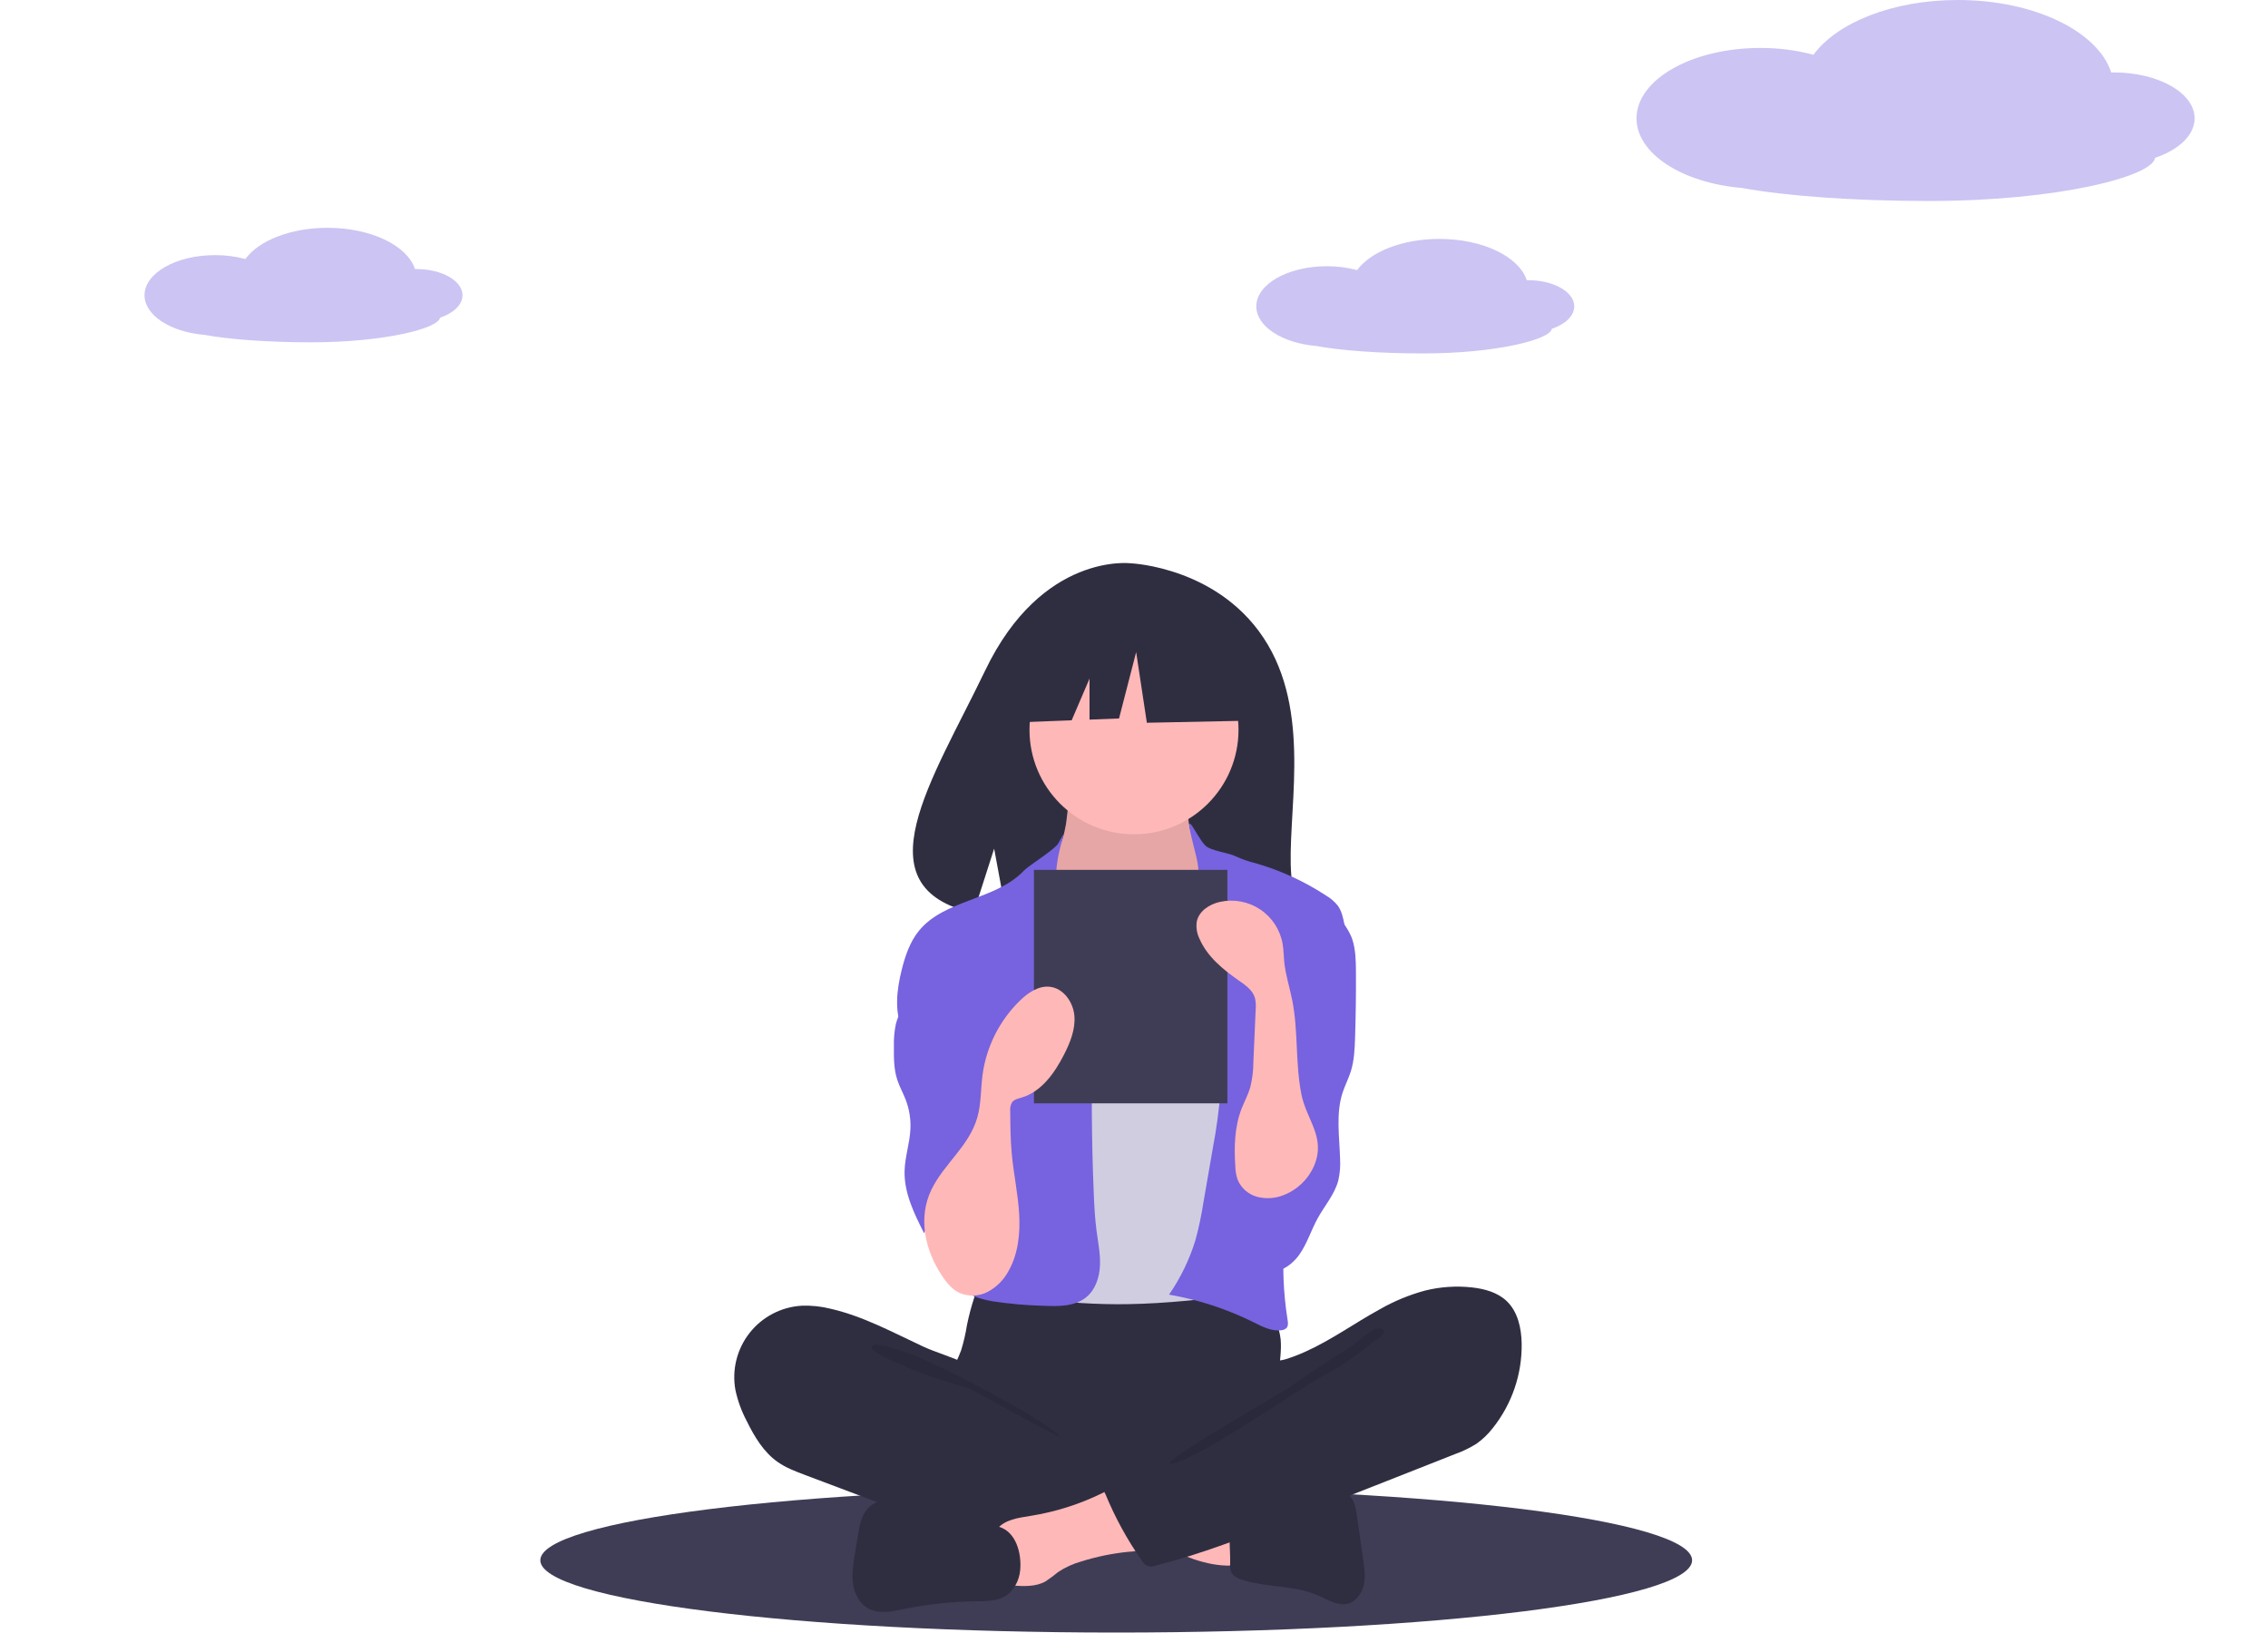
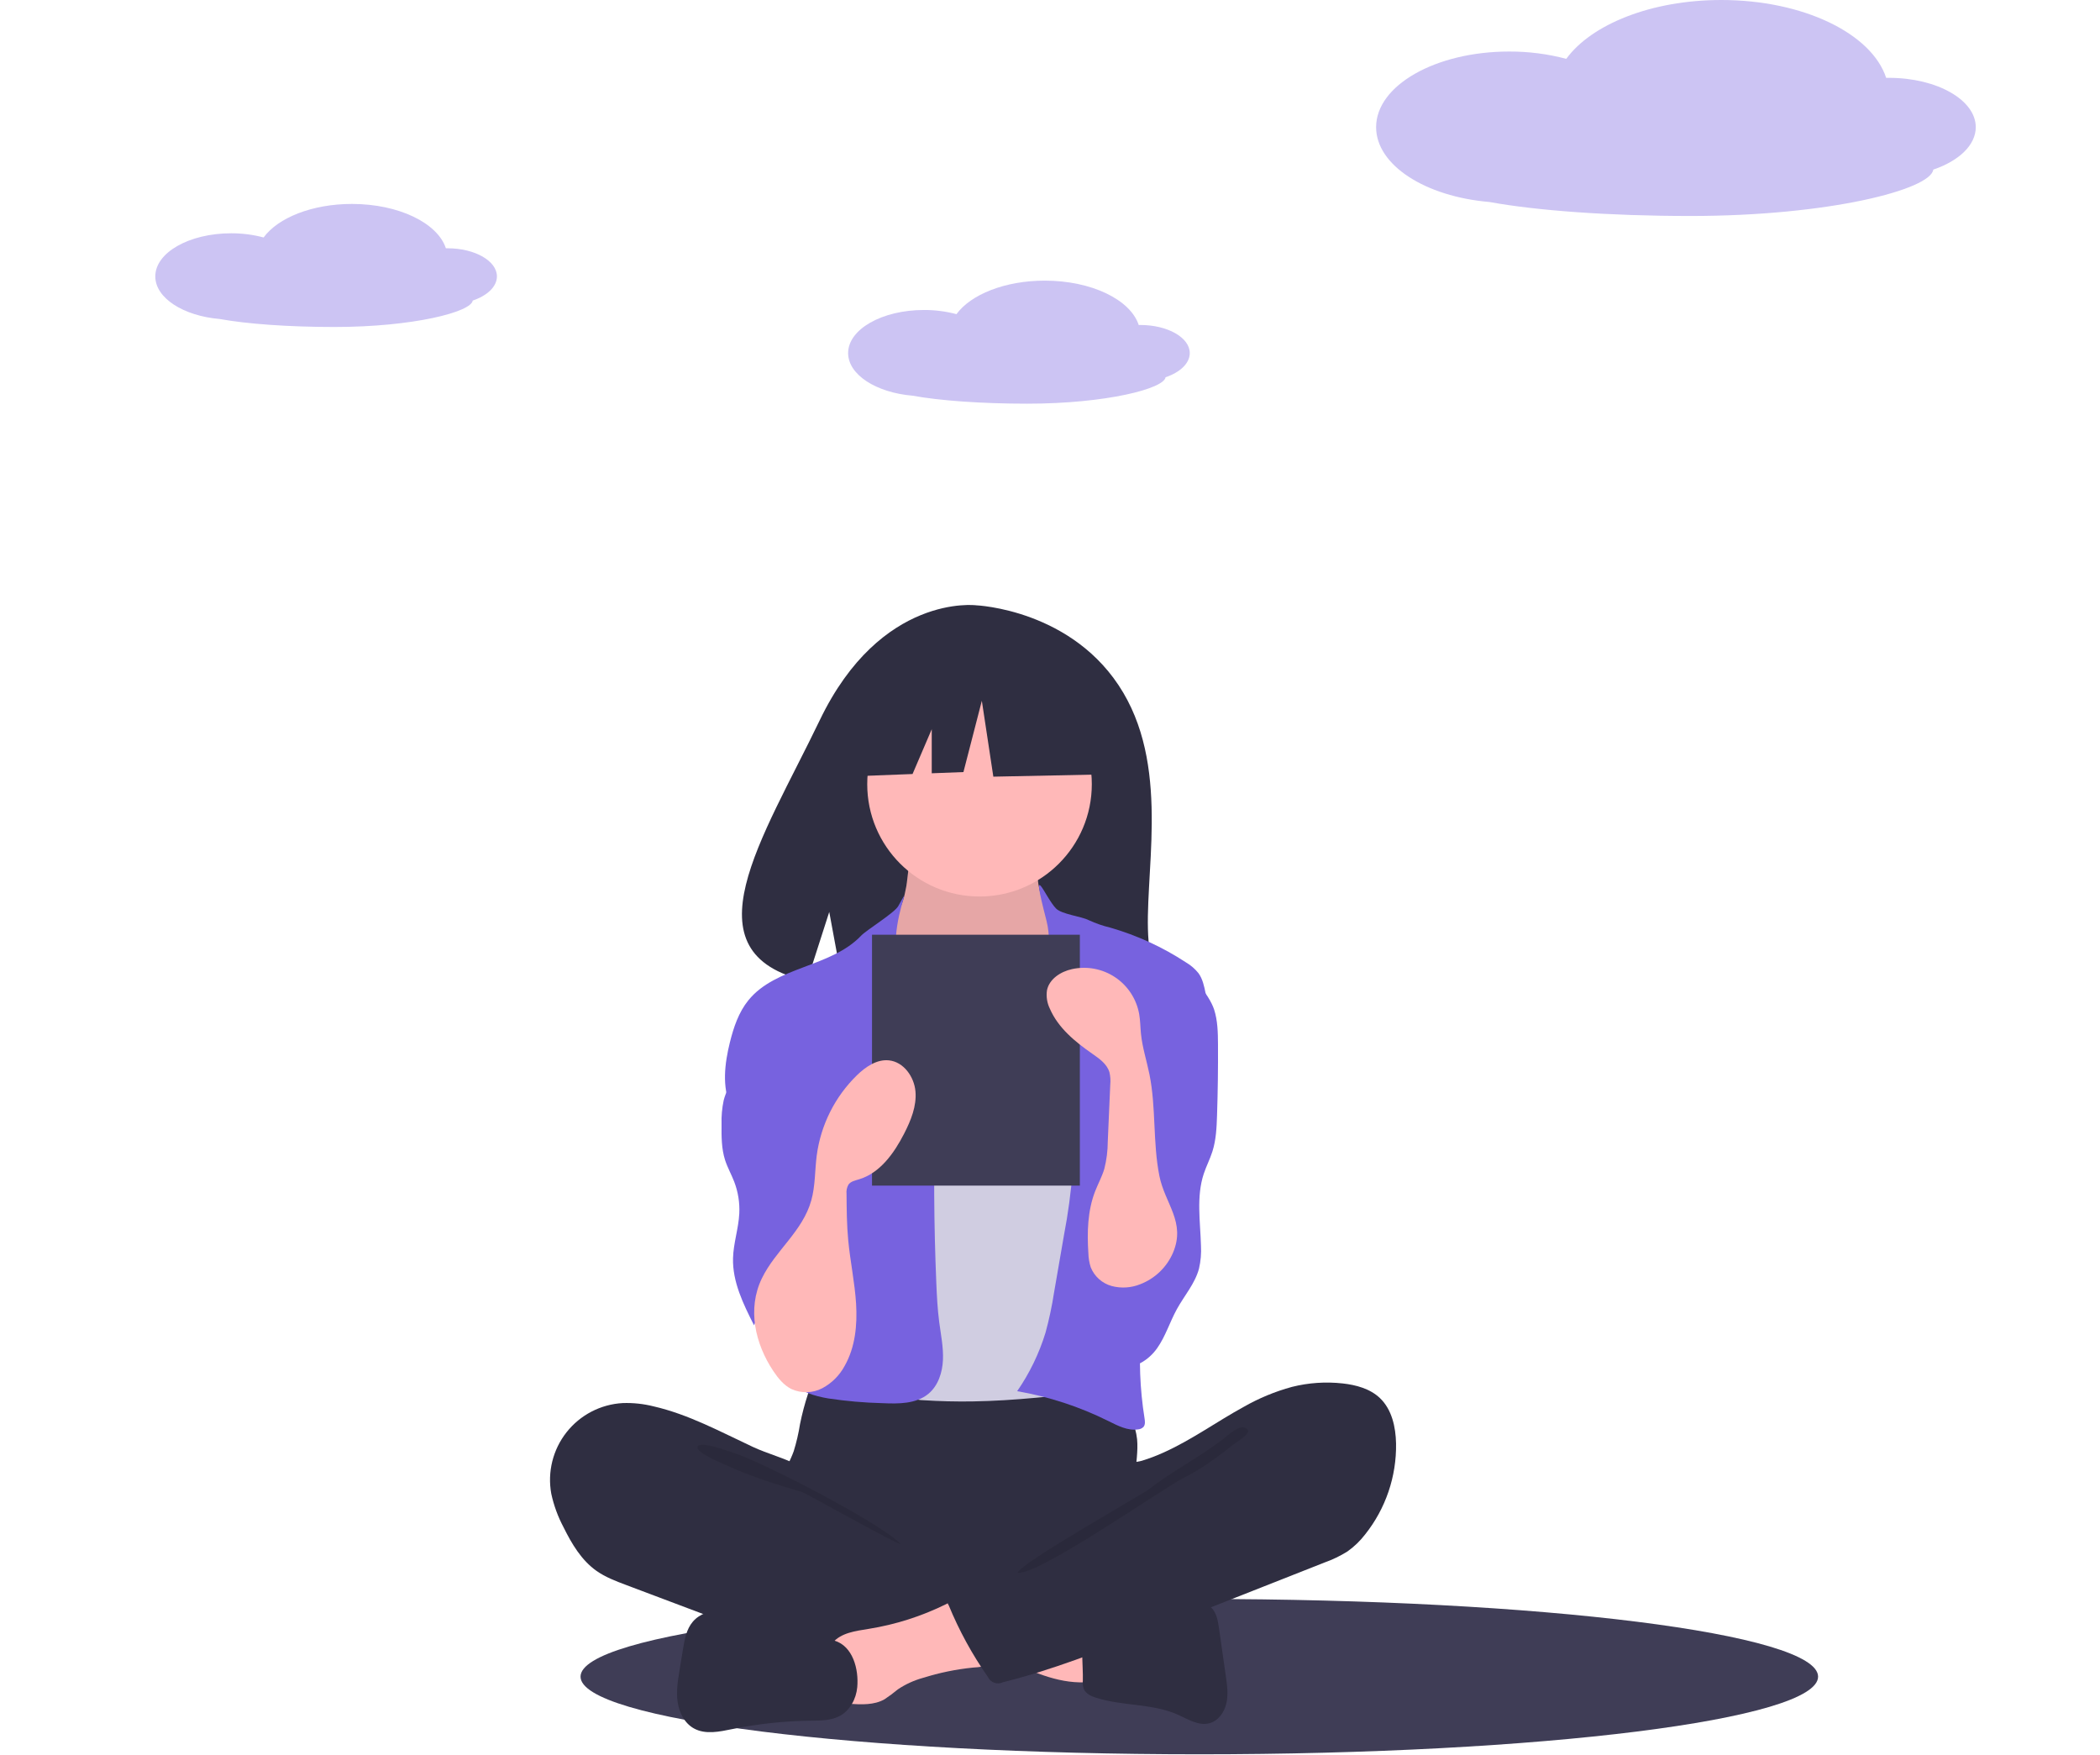
- <svg xmlns="http://www.w3.org/2000/svg" id="a5ea60a6-7e3a-43b2-b481-a6d571d01698" data-name="Layer 1" width="1020" height="734.196" viewBox="0 0 1020 734.196">
+ <svg xmlns="http://www.w3.org/2000/svg" id="a5ea60a6-7e3a-43b2-b481-a6d571d01698" data-name="Layer 1" width="879" height="734.196" viewBox="0 0 879 734.196">
  <ellipse cx="502" cy="701.696" rx="259" ry="32.5" fill="#3f3d56" />
-   <path d="M298,215.673c0-6.497-9.264-11.764-20.691-11.764-.226,0-.45.006-.674.01-3.447-10.567-19.743-18.57-39.329-18.57-16.664,0-30.946,5.793-36.96,14.03a52.407,52.407,0,0,0-13.619-1.744C169.205,197.635,155,205.711,155,215.673c0,9.049,11.722,16.541,27.004,17.838,11.105,2.03,28.45,3.337,47.945,3.337,33.097,0,57.314-6.313,57.921-11.059C293.934,223.737,298,219.976,298,215.673Z" transform="translate(-90 -82.90193)" fill="#ccc4f3" />
-   <path d="M798,220.673c0-6.497-9.264-11.764-20.691-11.764-.226,0-.45.006-.674.01-3.447-10.567-19.743-18.57-39.329-18.57-16.664,0-30.946,5.793-36.96,14.03a52.407,52.407,0,0,0-13.619-1.744C669.205,202.635,655,210.711,655,220.673c0,9.049,11.722,16.541,27.004,17.838,11.105,2.03,28.45,3.337,47.945,3.337,33.097,0,57.314-6.313,57.921-11.059C793.934,228.737,798,224.976,798,220.673Z" transform="translate(-90 -82.90193)" fill="#ccc4f3" />
-   <path d="M1077,136.128c0-11.404-16.26-20.648-36.318-20.648-.397,0-.79.01-1.184.017-6.051-18.548-34.654-32.595-69.032-32.595-29.249,0-54.318,10.169-64.874,24.626a91.987,91.987,0,0,0-23.904-3.061c-30.756,0-55.688,14.175-55.688,31.66,0,15.884,20.575,29.033,47.398,31.309,19.491,3.564,49.937,5.857,84.155,5.857,58.093,0,100.6-11.082,101.666-19.411C1069.864,150.283,1077,143.681,1077,136.128Z" transform="translate(-90 -82.90193)" fill="#ccc4f3" />
-   <path d="M660.17,372.809c-20.685-34.951-61.607-36.579-61.607-36.579s-39.877-5.099-65.458,48.131c-23.843,49.615-56.75,97.519-5.298,109.133l9.294-28.927,5.756,31.08a201.319,201.319,0,0,0,22.015.376c55.101-1.779,107.577.52,105.888-19.252C668.512,450.487,680.073,406.439,660.17,372.809Z" transform="translate(-90 -82.90193)" fill="#2f2e41" />
-   <path d="M524.869,678.888a81.592,81.592,0,0,1-2.639,11.359c-1.294,3.64-3.293,7.006-4.476,10.683-3.772,11.721,1.457,24.79,9.81,33.838a55.217,55.217,0,0,0,26.921,15.986c7.535,1.895,15.37,2.168,23.135,2.431,21.503.729,43.559,1.382,63.934-5.529a111.082,111.082,0,0,0,18.575-8.438,13.907,13.907,0,0,0,4.82-3.795c1.554-2.212,1.753-5.082,1.739-7.785-.046-9.116-1.894-18.185-1.455-27.29.243-5.043,1.187-10.083.722-15.11a27.876,27.876,0,0,0-21.304-24.012c-5.78-1.241-11.775-.565-17.66.001a450.263,450.263,0,0,1-45.96,2.055c-15.679-.1-31.26-2.493-46.861-2.743-4.614-.074-4.52,1.348-5.989,5.813A108.767,108.767,0,0,0,524.869,678.888Z" transform="translate(-90 -82.90193)" fill="#2f2e41" />
-   <path d="M569.364,453.802c-.753,3.945-1.568,8.034-3.939,11.277-2.728,3.73-7.175,5.861-10.109,9.431-4.417,5.373-4.67,12.934-4.689,19.89-.017,6.408.113,13.242,3.687,18.561,2.319,3.452,5.848,5.872,9.296,8.196,13.4,9.031,27.881,18.223,44.037,18.521,6.694.123,13.872-1.605,18.277-6.648a27.442,27.442,0,0,0,4.425-7.895,104.835,104.835,0,0,0,7.421-31.915c.368-5.157.333-10.464-1.413-15.331-1.963-5.472-5.931-9.975-8.554-15.163a33.757,33.757,0,0,1-3.249-19.976,2.156,2.156,0,0,0-.114-1.448,2.109,2.109,0,0,0-1.738-.704l-32.036-2.306a69.713,69.713,0,0,1-8.895-1.018c-1.727-.351-6.288-2.804-7.935-2.152C570.788,436.331,569.988,450.531,569.364,453.802Z" transform="translate(-90 -82.90193)" fill="#ffb8b8" />
-   <path d="M569.364,453.802c-.753,3.945-1.568,8.034-3.939,11.277-2.728,3.73-7.175,5.861-10.109,9.431-4.417,5.373-4.67,12.934-4.689,19.89-.017,6.408.113,13.242,3.687,18.561,2.319,3.452,5.848,5.872,9.296,8.196,13.4,9.031,27.881,18.223,44.037,18.521,6.694.123,13.872-1.605,18.277-6.648a27.442,27.442,0,0,0,4.425-7.895,104.835,104.835,0,0,0,7.421-31.915c.368-5.157.333-10.464-1.413-15.331-1.963-5.472-5.931-9.975-8.554-15.163a33.757,33.757,0,0,1-3.249-19.976,2.156,2.156,0,0,0-.114-1.448,2.109,2.109,0,0,0-1.738-.704l-32.036-2.306a69.713,69.713,0,0,1-8.895-1.018c-1.727-.351-6.288-2.804-7.935-2.152C570.788,436.331,569.988,450.531,569.364,453.802Z" transform="translate(-90 -82.90193)" opacity="0.1" />
-   <circle cx="510" cy="328.196" r="47" fill="#ffb8b8" />
-   <path d="M575.956,516.367c2.45,2.56,5.045,5.096,8.255,6.597a25.94,25.94,0,0,0,10.313,1.964c8.472.238,17.657-1.314,23.55-7.405,7.597-7.852,7.347-20.515,13.302-29.675a6.61,6.61,0,0,1,1.919-2.099,6.22,6.22,0,0,1,3.264-.75c7.521-.07,14.072,4.808,19.985,9.456,2.649,2.082,5.363,4.24,7.034,7.166a24.287,24.287,0,0,1,2.372,7.264c2.934,14.323,3.884,28.968,4.827,43.558.521,8.059,1.042,16.125,1.003,24.201-.128,26.605-6.312,52.766-12.461,78.651-.792,3.335-1.877,7.063-4.91,8.661a12.107,12.107,0,0,1-4.284,1.046c-17.613,2.069-35.263,4.14-52.996,4.413q-10.38.16-20.751-.503a11.178,11.178,0,0,1-3.496-.609,9.858,9.858,0,0,1-3.811-3.236c-9.592-12.087-10.158-28.797-10.097-44.227q.225-56.588,4.044-113.085c.21-3.109.256-6.884-1.984-9.33C565.07,504.881,570.68,510.852,575.956,516.367Z" transform="translate(-90 -82.90193)" fill="#d0cde1" />
-   <path d="M566,462.098c-1.587,2.873-13.291,10.009-15.55,12.39-12.624,13.306-35.664,12.807-47.209,27.059-4.062,5.014-6.172,11.315-7.725,17.578-2.195,8.859-3.367,18.52.31,26.874,3.539,8.038,10.988,13.594,16.045,20.774,5.553,7.883,8.05,17.455,10.442,26.796,1.767,6.897,3.548,13.965,2.86,21.051-.782,8.057-4.681,15.435-6.983,23.195s-2.699,17.004,2.623,23.103c3.91,4.481,10.044,6.257,15.906,7.256a182.744,182.744,0,0,0,22.672,1.974c6.702.296,14.089.354,19.241-3.943,4.065-3.39,5.832-8.891,6.061-14.179s-.872-10.53-1.561-15.778c-.714-5.44-.989-10.928-1.219-16.411q-1.546-36.898-.422-73.843c.156-5.125.345-10.313-.747-15.323-1.437-6.589-4.998-12.477-7.969-18.531-5.898-12.016-8.687-23.689-7.775-37.044C565.9,461.916,571.649,451.873,566,462.098Z" transform="translate(-90 -82.90193)" fill="#7762df" />
-   <path d="M632,463.098c2.418,2.485,10.634,3.304,13.71,4.905a48.036,48.036,0,0,0,9.012,3.12,117,117,0,0,1,31.66,14.531,19.214,19.214,0,0,1,5.294,4.573c1.721,2.394,2.345,5.381,2.929,8.27,1.506,7.46,3.02,15.01,2.681,22.613-.359,8.071-2.79,15.887-5.202,23.597L683.072,573.517c-6.726,21.504-13.495,43.22-15.388,65.672A154.477,154.477,0,0,0,669.071,676.488c.198,1.24.364,2.661-.455,3.613a3.558,3.558,0,0,1-2.207,1.015c-4.349.68-8.558-1.538-12.499-3.5a138.41,138.41,0,0,0-38.155-12.485,88.702,88.702,0,0,0,11.851-24.43,147.852,147.852,0,0,0,3.581-16.801l4.192-24.245a238.239,238.239,0,0,0,3.596-26.811,33.564,33.564,0,0,0-.583-10.1,48.995,48.995,0,0,0-3.829-9.108c-6.909-14.371-10.15-30.77-7.432-46.481,1.19-6.876,3.501-13.761,2.537-20.672-.927-6.645.036-11.809-1.668-18.385C621,441.098,627.451,458.423,632,463.098Z" transform="translate(-90 -82.90193)" fill="#7762df" />
-   <path d="M503.121,524.268c-3.15,6.536-8.415,12.104-10.207,19.134a41.802,41.802,0,0,0-.89,10c-.042,5.06-.07,10.222,1.484,15.037,1,3.1,2.628,5.959,3.8,8.999a32.628,32.628,0,0,1,2.137,13.331c-.316,6.296-2.455,12.407-2.622,18.708-.263,9.909,4.32,19.225,8.793,28.071a20.636,20.636,0,0,1,29.996-9.82c1.18-1.09,1.306-2.879,1.352-4.484q.496-17.244.957-34.49c.484-17.781.945-35.799-3.145-53.11-1.847-7.816-4.72-15.601-9.988-21.664-2.774-3.192-12.19-11.6-16.743-8.024-2.048,1.608-1.569,5.986-1.894,8.202A34.798,34.798,0,0,1,503.121,524.268Z" transform="translate(-90 -82.90193)" fill="#7762df" />
-   <path d="M698.206,505.434c1.49,4.639,1.579,9.595,1.608,14.467q.091,14.907-.395,29.811c-.166,5.086-.394,10.243-1.936,15.093-1.017,3.198-2.587,6.198-3.637,9.385-3.148,9.553-1.428,19.914-1.158,29.969a34.052,34.052,0,0,1-.825,9.694c-1.661,6.233-6.126,11.27-9.242,16.918-2.959,5.364-4.745,11.377-8.28,16.381s-9.653,8.969-15.584,7.433c-4.494-1.164-7.687-5.141-9.895-9.224a45.244,45.244,0,0,1-4.678-29.348c2.217-12.204,9.386-23.03,11.971-35.161,3.55-16.659-1.845-33.849-1.685-50.881a24.594,24.594,0,0,1,1.072-7.887c1.356-3.89,4.268-6.997,6.959-10.117a127.737,127.737,0,0,0,9.353-12.274c1.926-2.873,4.542-10.261,7.957-10.875C687.435,487.446,696.315,499.544,698.206,505.434Z" transform="translate(-90 -82.90193)" fill="#7762df" />
-   <path d="M463.56,671.479a46.391,46.391,0,0,0-12.905-1.372,32.208,32.208,0,0,0-29.902,37.969,54.098,54.098,0,0,0,5.114,13.973c3.422,6.945,7.527,13.875,13.863,18.325,3.706,2.604,7.996,4.227,12.234,5.824l33.369,12.571c4.909,1.849,9.819,3.699,14.776,5.414a289.019,289.019,0,0,0,77.177,15.343c8.012.477,16.146.61,23.963-1.214,1.855-.433,3.834-1.078,4.908-2.651a8.405,8.405,0,0,0,1.097-3.622l2.053-14.375c.289-2.024.567-4.154-.175-6.06-.941-2.416-3.298-3.936-5.546-5.227-21.938-12.6-47.552-19.551-66.017-36.844-4.347-4.071-7.985-10.524-13.266-13.29-5.989-3.136-13.043-4.926-19.233-7.815C491.534,682.11,478.228,674.851,463.56,671.479Z" transform="translate(-90 -82.90193)" fill="#2f2e41" />
-   <path d="M496.874,690.858C508.669,694.554,558.465,720.158,567,729.098c-1.144.412-39.961-21.341-41.126-21.691-10.588-3.178-21.234-6.376-31.288-11.026-2.023-.935-13.141-5.333-12.637-7.885C482.517,685.616,494.78,690.202,496.874,690.858Z" transform="translate(-90 -82.90193)" opacity="0.1" />
-   <path d="M644.017,786.98a2.771,2.771,0,0,0,1.87-.55,2.888,2.888,0,0,0,.584-2.152q-.027-9.792-.055-19.583c-5.631-2.683-11.931-3.543-18.114-4.37l-28.849-3.856c.663.089-4.511,12.425-3.717,14.072,1.398,2.903,12.083,5.476,15.098,6.846C621.318,782.153,632.211,787.391,644.017,786.98Z" transform="translate(-90 -82.90193)" fill="#ffb8b8" />
-   <path d="M553.505,764.627c-5.447.868-11.526,1.634-15.054,5.875-4.473,5.377-2.569,13.393-.435,20.054a8.635,8.635,0,0,0,1.856,3.649c1.456,1.437,3.688,1.647,5.73,1.776,4.967.315,10.254.561,14.594-1.876a63.966,63.966,0,0,0,5.669-4.214,36.348,36.348,0,0,1,10.423-4.765,105.401,105.401,0,0,1,20.923-4.312,32.541,32.541,0,0,0,8.242-1.453c2.619-.986,5.044-2.943,5.805-5.636,1.005-3.559-1.063-7.187-3.047-10.308-2.471-3.888-5.089-7.982-8.774-10.844-5.375-4.176-8.034-.97-13.449,1.702A114.108,114.108,0,0,1,553.505,764.627Z" transform="translate(-90 -82.90193)" fill="#ffb8b8" />
-   <path d="M539.271,769.534l-34.586-10.222c-4.206-1.243-8.484-2.497-12.871-2.494s-8.975,1.441-11.82,4.78c-2.682,3.148-3.449,7.45-4.118,11.53l-1.43,8.729c-.727,4.436-1.455,8.958-.801,13.405s2.925,8.891,6.871,11.044c4.786,2.611,10.652,1.336,15.993.244a174.121,174.121,0,0,1,32.775-3.515c4.14-.05,8.482.002,12.14-1.936,4.348-2.305,6.95-7.177,7.397-12.078C549.502,781.563,547.017,771.823,539.271,769.534Z" transform="translate(-90 -82.90193)" fill="#2f2e41" />
-   <path d="M657.612,760.625c4.484-.786,8.44-3.334,12.737-4.838,6.047-2.117,12.6-2.117,19.007-2.094,2.352.009,4.857.061,6.814,1.365,2.822,1.879,3.545,5.639,4.025,8.995l2.895,20.25c.545,3.809,1.086,7.719.237,11.472s-3.407,7.37-7.131,8.338c-4.523,1.176-8.956-1.713-13.226-3.611-10.673-4.743-23.079-3.531-34.208-7.076-2.065-.658-4.277-1.664-5.12-3.661a8.33,8.33,0,0,1-.398-3.499c.191-6.509-1.182-15.397.777-21.617C645.784,759.054,652.608,760.625,657.612,760.625Z" transform="translate(-90 -82.90193)" fill="#2f2e41" />
-   <path d="M730.803,663.329a60.059,60.059,0,0,1,21.157-1.446c5.656.623,11.484,2.197,15.613,6.112,5.026,4.765,6.641,12.134,6.776,19.059a59.543,59.543,0,0,1-12.942,38.027,34.504,34.504,0,0,1-7.399,7.123,48.703,48.703,0,0,1-9.627,4.639l-74.728,29.475c-19.659,7.754-39.388,15.531-59.894,20.643a4.668,4.668,0,0,1-6.281-2.277,154.819,154.819,0,0,1-16.378-29.96,2.019,2.019,0,0,1,.892-3.183l52.856-30.369c3.786-2.175,7.614-4.382,10.758-7.412a26.708,26.708,0,0,0,5.523-7.689c1.096-2.288,1.198-7.689,2.597-9.38,1.37-1.656,6.057-1.788,8.222-2.44a74.607,74.607,0,0,0,8.951-3.384c11.823-5.289,22.352-12.975,33.686-19.168A86.433,86.433,0,0,1,730.803,663.329Z" transform="translate(-90 -82.90193)" fill="#2f2e41" />
-   <path d="M700.839,686.008C691.758,692.829,680,699.098,671,706.098c-3.072,2.389-54.276,31.177-55,35,8.396,1.415,61.883-36.003,69.536-39.737s14.436-8.999,21.158-14.225c1.713-1.332,8.973-5.336,4.055-6.824C707.979,679.474,702.884,684.645,700.839,686.008Z" transform="translate(-90 -82.90193)" opacity="0.1" />
-   <polygon points="561.025 286.538 520.595 265.361 464.764 274.024 453.212 325.043 481.967 323.937 490 305.193 490 323.628 503.268 323.117 510.969 293.277 515.782 325.043 562.95 324.08 561.025 286.538" fill="#2f2e41" />
-   <rect x="465" y="391.196" width="87" height="105" fill="#3f3d56" />
-   <path d="M513.699,656.721c1.998,2.982,4.338,5.899,7.547,7.508a14.758,14.758,0,0,0,12.973-.348,22.835,22.835,0,0,0,9.362-9.387c4.394-7.759,5.304-17.043,4.756-25.943s-2.449-17.663-3.29-26.54c-.611-6.453-.661-12.944-.71-19.426a6.46,6.46,0,0,1,.816-3.929c.973-1.329,2.755-1.695,4.334-2.164,8.868-2.635,14.754-10.947,18.974-19.179,2.818-5.497,5.268-11.506,4.725-17.659s-4.966-12.352-11.112-12.98c-5.066-.518-9.744,2.7-13.399,6.247a57.455,57.455,0,0,0-16.823,33.62c-.802,6.256-.572,12.683-2.274,18.757-3.633,12.969-15.002,20.92-20.667,32.59C502.668,630.745,506.114,645.343,513.699,656.721Z" transform="translate(-90 -82.90193)" fill="#ffb8b8" />
-   <path d="M680.992,607.175a24.509,24.509,0,0,1-13.744,13.207,18.983,18.983,0,0,1-11.948.732,13.249,13.249,0,0,1-8.753-7.829,21.09,21.09,0,0,1-.986-5.881c-.569-8.746-.349-17.758,2.828-25.926,1.225-3.15,2.877-6.138,3.844-9.377a47.028,47.028,0,0,0,1.448-11.444l1.044-23.862a15.53,15.53,0,0,0-.354-5.174c-1.042-3.453-4.269-5.697-7.229-7.756-7.151-4.973-14.217-10.775-17.682-18.766a13.162,13.162,0,0,1-1.222-7.773c.977-4.738,5.759-7.806,10.485-8.839a23.454,23.454,0,0,1,28.118,18.9c.468,2.693.461,5.444.735,8.163.581,5.769,2.412,11.329,3.558,17.013,2.822,14,1.36,28.471,4.15,42.468C677.616,586.733,686.414,594.369,680.992,607.175Z" transform="translate(-90 -82.90193)" fill="#ffb8b8" />
+   <path d="M298,215.673c0-6.497-9.264-11.764-20.691-11.764-.226,0-.45.006-.674.01-3.447-10.567-19.743-18.57-39.329-18.57-16.664,0-30.946,5.793-36.96,14.03a52.407,52.407,0,0,0-13.619-1.744C169.205,197.635,155,205.711,155,215.673c0,9.049,11.722,16.541,27.004,17.838,11.105,2.03,28.45,3.337,47.945,3.337,33.097,0,57.314-6.313,57.921-11.059C293.934,223.737,298,219.976,298,215.673Z" transform="translate(-90 -100)" fill="#ccc4f3" />
+   <path d="M798,220.673c0-6.497-9.264-11.764-20.691-11.764-.226,0-.45.006-.674.01-3.447-10.567-19.743-18.57-39.329-18.57-16.664,0-30.946,5.793-36.96,14.03a52.407,52.407,0,0,0-13.619-1.744C669.205,202.635,655,210.711,655,220.673c0,9.049,11.722,16.541,27.004,17.838,11.105,2.03,28.45,3.337,47.945,3.337,33.097,0,57.314-6.313,57.921-11.059C793.934,228.737,798,224.976,798,220.673Z" transform="translate(-300 -72.90193)" fill="#ccc4f3" />
+   <path d="M1077,136.128c0-11.404-16.26-20.648-36.318-20.648-.397,0-.79.01-1.184.017-6.051-18.548-34.654-32.595-69.032-32.595-29.249,0-54.318,10.169-64.874,24.626a91.987,91.987,0,0,0-23.904-3.061c-30.756,0-55.688,14.175-55.688,31.66,0,15.884,20.575,29.033,47.398,31.309,19.491,3.564,49.937,5.857,84.155,5.857,58.093,0,100.6-11.082,101.666-19.411C1069.864,150.283,1077,143.681,1077,136.128Z" transform="translate(-250 -82.90193)" fill="#ccc4f3" />
+   <g transform="translate(-100 0)">
+     <path d="M660.17,372.809c-20.685-34.951-61.607-36.579-61.607-36.579s-39.877-5.099-65.458,48.131c-23.843,49.615-56.75,97.519-5.298,109.133l9.294-28.927,5.756,31.08a201.319,201.319,0,0,0,22.015.376c55.101-1.779,107.577.52,105.888-19.252C668.512,450.487,680.073,406.439,660.17,372.809Z" transform="translate(-90 -82.90193)" fill="#2f2e41" />
+     <path d="M524.869,678.888a81.592,81.592,0,0,1-2.639,11.359c-1.294,3.64-3.293,7.006-4.476,10.683-3.772,11.721,1.457,24.79,9.81,33.838a55.217,55.217,0,0,0,26.921,15.986c7.535,1.895,15.37,2.168,23.135,2.431,21.503.729,43.559,1.382,63.934-5.529a111.082,111.082,0,0,0,18.575-8.438,13.907,13.907,0,0,0,4.82-3.795c1.554-2.212,1.753-5.082,1.739-7.785-.046-9.116-1.894-18.185-1.455-27.29.243-5.043,1.187-10.083.722-15.11a27.876,27.876,0,0,0-21.304-24.012c-5.78-1.241-11.775-.565-17.66.001a450.263,450.263,0,0,1-45.96,2.055c-15.679-.1-31.26-2.493-46.861-2.743-4.614-.074-4.52,1.348-5.989,5.813A108.767,108.767,0,0,0,524.869,678.888Z" transform="translate(-90 -82.90193)" fill="#2f2e41" />
+     <path d="M569.364,453.802c-.753,3.945-1.568,8.034-3.939,11.277-2.728,3.73-7.175,5.861-10.109,9.431-4.417,5.373-4.67,12.934-4.689,19.89-.017,6.408.113,13.242,3.687,18.561,2.319,3.452,5.848,5.872,9.296,8.196,13.4,9.031,27.881,18.223,44.037,18.521,6.694.123,13.872-1.605,18.277-6.648a27.442,27.442,0,0,0,4.425-7.895,104.835,104.835,0,0,0,7.421-31.915c.368-5.157.333-10.464-1.413-15.331-1.963-5.472-5.931-9.975-8.554-15.163a33.757,33.757,0,0,1-3.249-19.976,2.156,2.156,0,0,0-.114-1.448,2.109,2.109,0,0,0-1.738-.704l-32.036-2.306a69.713,69.713,0,0,1-8.895-1.018c-1.727-.351-6.288-2.804-7.935-2.152C570.788,436.331,569.988,450.531,569.364,453.802Z" transform="translate(-90 -82.90193)" fill="#ffb8b8" />
+     <path d="M569.364,453.802c-.753,3.945-1.568,8.034-3.939,11.277-2.728,3.73-7.175,5.861-10.109,9.431-4.417,5.373-4.67,12.934-4.689,19.89-.017,6.408.113,13.242,3.687,18.561,2.319,3.452,5.848,5.872,9.296,8.196,13.4,9.031,27.881,18.223,44.037,18.521,6.694.123,13.872-1.605,18.277-6.648a27.442,27.442,0,0,0,4.425-7.895,104.835,104.835,0,0,0,7.421-31.915c.368-5.157.333-10.464-1.413-15.331-1.963-5.472-5.931-9.975-8.554-15.163a33.757,33.757,0,0,1-3.249-19.976,2.156,2.156,0,0,0-.114-1.448,2.109,2.109,0,0,0-1.738-.704l-32.036-2.306a69.713,69.713,0,0,1-8.895-1.018c-1.727-.351-6.288-2.804-7.935-2.152C570.788,436.331,569.988,450.531,569.364,453.802Z" transform="translate(-90 -82.90193)" opacity="0.1" />
+     <circle cx="510" cy="328.196" r="47" fill="#ffb8b8" />
+     <path d="M575.956,516.367c2.45,2.56,5.045,5.096,8.255,6.597a25.94,25.94,0,0,0,10.313,1.964c8.472.238,17.657-1.314,23.55-7.405,7.597-7.852,7.347-20.515,13.302-29.675a6.61,6.61,0,0,1,1.919-2.099,6.22,6.22,0,0,1,3.264-.75c7.521-.07,14.072,4.808,19.985,9.456,2.649,2.082,5.363,4.24,7.034,7.166a24.287,24.287,0,0,1,2.372,7.264c2.934,14.323,3.884,28.968,4.827,43.558.521,8.059,1.042,16.125,1.003,24.201-.128,26.605-6.312,52.766-12.461,78.651-.792,3.335-1.877,7.063-4.91,8.661a12.107,12.107,0,0,1-4.284,1.046c-17.613,2.069-35.263,4.14-52.996,4.413q-10.38.16-20.751-.503a11.178,11.178,0,0,1-3.496-.609,9.858,9.858,0,0,1-3.811-3.236c-9.592-12.087-10.158-28.797-10.097-44.227q.225-56.588,4.044-113.085c.21-3.109.256-6.884-1.984-9.33C565.07,504.881,570.68,510.852,575.956,516.367Z" transform="translate(-90 -82.90193)" fill="#d0cde1" />
+     <path d="M566,462.098c-1.587,2.873-13.291,10.009-15.55,12.39-12.624,13.306-35.664,12.807-47.209,27.059-4.062,5.014-6.172,11.315-7.725,17.578-2.195,8.859-3.367,18.52.31,26.874,3.539,8.038,10.988,13.594,16.045,20.774,5.553,7.883,8.05,17.455,10.442,26.796,1.767,6.897,3.548,13.965,2.86,21.051-.782,8.057-4.681,15.435-6.983,23.195s-2.699,17.004,2.623,23.103c3.91,4.481,10.044,6.257,15.906,7.256a182.744,182.744,0,0,0,22.672,1.974c6.702.296,14.089.354,19.241-3.943,4.065-3.39,5.832-8.891,6.061-14.179s-.872-10.53-1.561-15.778c-.714-5.44-.989-10.928-1.219-16.411q-1.546-36.898-.422-73.843c.156-5.125.345-10.313-.747-15.323-1.437-6.589-4.998-12.477-7.969-18.531-5.898-12.016-8.687-23.689-7.775-37.044C565.9,461.916,571.649,451.873,566,462.098Z" transform="translate(-90 -82.90193)" fill="#7762df" />
+     <path d="M632,463.098c2.418,2.485,10.634,3.304,13.71,4.905a48.036,48.036,0,0,0,9.012,3.12,117,117,0,0,1,31.66,14.531,19.214,19.214,0,0,1,5.294,4.573c1.721,2.394,2.345,5.381,2.929,8.27,1.506,7.46,3.02,15.01,2.681,22.613-.359,8.071-2.79,15.887-5.202,23.597L683.072,573.517c-6.726,21.504-13.495,43.22-15.388,65.672A154.477,154.477,0,0,0,669.071,676.488c.198,1.24.364,2.661-.455,3.613a3.558,3.558,0,0,1-2.207,1.015c-4.349.68-8.558-1.538-12.499-3.5a138.41,138.41,0,0,0-38.155-12.485,88.702,88.702,0,0,0,11.851-24.43,147.852,147.852,0,0,0,3.581-16.801l4.192-24.245a238.239,238.239,0,0,0,3.596-26.811,33.564,33.564,0,0,0-.583-10.1,48.995,48.995,0,0,0-3.829-9.108c-6.909-14.371-10.15-30.77-7.432-46.481,1.19-6.876,3.501-13.761,2.537-20.672-.927-6.645.036-11.809-1.668-18.385C621,441.098,627.451,458.423,632,463.098Z" transform="translate(-90 -82.90193)" fill="#7762df" />
+     <path d="M503.121,524.268c-3.15,6.536-8.415,12.104-10.207,19.134a41.802,41.802,0,0,0-.89,10c-.042,5.06-.07,10.222,1.484,15.037,1,3.1,2.628,5.959,3.8,8.999a32.628,32.628,0,0,1,2.137,13.331c-.316,6.296-2.455,12.407-2.622,18.708-.263,9.909,4.32,19.225,8.793,28.071a20.636,20.636,0,0,1,29.996-9.82c1.18-1.09,1.306-2.879,1.352-4.484q.496-17.244.957-34.49c.484-17.781.945-35.799-3.145-53.11-1.847-7.816-4.72-15.601-9.988-21.664-2.774-3.192-12.19-11.6-16.743-8.024-2.048,1.608-1.569,5.986-1.894,8.202A34.798,34.798,0,0,1,503.121,524.268Z" transform="translate(-90 -82.90193)" fill="#7762df" />
+     <path d="M698.206,505.434c1.49,4.639,1.579,9.595,1.608,14.467q.091,14.907-.395,29.811c-.166,5.086-.394,10.243-1.936,15.093-1.017,3.198-2.587,6.198-3.637,9.385-3.148,9.553-1.428,19.914-1.158,29.969a34.052,34.052,0,0,1-.825,9.694c-1.661,6.233-6.126,11.27-9.242,16.918-2.959,5.364-4.745,11.377-8.28,16.381s-9.653,8.969-15.584,7.433c-4.494-1.164-7.687-5.141-9.895-9.224a45.244,45.244,0,0,1-4.678-29.348c2.217-12.204,9.386-23.03,11.971-35.161,3.55-16.659-1.845-33.849-1.685-50.881a24.594,24.594,0,0,1,1.072-7.887c1.356-3.89,4.268-6.997,6.959-10.117a127.737,127.737,0,0,0,9.353-12.274c1.926-2.873,4.542-10.261,7.957-10.875C687.435,487.446,696.315,499.544,698.206,505.434Z" transform="translate(-90 -82.90193)" fill="#7762df" />
+     <path d="M463.56,671.479a46.391,46.391,0,0,0-12.905-1.372,32.208,32.208,0,0,0-29.902,37.969,54.098,54.098,0,0,0,5.114,13.973c3.422,6.945,7.527,13.875,13.863,18.325,3.706,2.604,7.996,4.227,12.234,5.824l33.369,12.571c4.909,1.849,9.819,3.699,14.776,5.414a289.019,289.019,0,0,0,77.177,15.343c8.012.477,16.146.61,23.963-1.214,1.855-.433,3.834-1.078,4.908-2.651a8.405,8.405,0,0,0,1.097-3.622l2.053-14.375c.289-2.024.567-4.154-.175-6.06-.941-2.416-3.298-3.936-5.546-5.227-21.938-12.6-47.552-19.551-66.017-36.844-4.347-4.071-7.985-10.524-13.266-13.29-5.989-3.136-13.043-4.926-19.233-7.815C491.534,682.11,478.228,674.851,463.56,671.479Z" transform="translate(-90 -82.90193)" fill="#2f2e41" />
+     <path d="M496.874,690.858C508.669,694.554,558.465,720.158,567,729.098c-1.144.412-39.961-21.341-41.126-21.691-10.588-3.178-21.234-6.376-31.288-11.026-2.023-.935-13.141-5.333-12.637-7.885C482.517,685.616,494.78,690.202,496.874,690.858Z" transform="translate(-90 -82.90193)" opacity="0.1" />
+     <path d="M644.017,786.98a2.771,2.771,0,0,0,1.87-.55,2.888,2.888,0,0,0,.584-2.152q-.027-9.792-.055-19.583c-5.631-2.683-11.931-3.543-18.114-4.37l-28.849-3.856c.663.089-4.511,12.425-3.717,14.072,1.398,2.903,12.083,5.476,15.098,6.846C621.318,782.153,632.211,787.391,644.017,786.98Z" transform="translate(-90 -82.90193)" fill="#ffb8b8" />
+     <path d="M553.505,764.627c-5.447.868-11.526,1.634-15.054,5.875-4.473,5.377-2.569,13.393-.435,20.054a8.635,8.635,0,0,0,1.856,3.649c1.456,1.437,3.688,1.647,5.73,1.776,4.967.315,10.254.561,14.594-1.876a63.966,63.966,0,0,0,5.669-4.214,36.348,36.348,0,0,1,10.423-4.765,105.401,105.401,0,0,1,20.923-4.312,32.541,32.541,0,0,0,8.242-1.453c2.619-.986,5.044-2.943,5.805-5.636,1.005-3.559-1.063-7.187-3.047-10.308-2.471-3.888-5.089-7.982-8.774-10.844-5.375-4.176-8.034-.97-13.449,1.702A114.108,114.108,0,0,1,553.505,764.627Z" transform="translate(-90 -82.90193)" fill="#ffb8b8" />
+     <path d="M539.271,769.534l-34.586-10.222c-4.206-1.243-8.484-2.497-12.871-2.494s-8.975,1.441-11.82,4.78c-2.682,3.148-3.449,7.45-4.118,11.53l-1.43,8.729c-.727,4.436-1.455,8.958-.801,13.405s2.925,8.891,6.871,11.044c4.786,2.611,10.652,1.336,15.993.244a174.121,174.121,0,0,1,32.775-3.515c4.14-.05,8.482.002,12.14-1.936,4.348-2.305,6.95-7.177,7.397-12.078C549.502,781.563,547.017,771.823,539.271,769.534Z" transform="translate(-90 -82.90193)" fill="#2f2e41" />
+     <path d="M657.612,760.625c4.484-.786,8.44-3.334,12.737-4.838,6.047-2.117,12.6-2.117,19.007-2.094,2.352.009,4.857.061,6.814,1.365,2.822,1.879,3.545,5.639,4.025,8.995l2.895,20.25c.545,3.809,1.086,7.719.237,11.472s-3.407,7.37-7.131,8.338c-4.523,1.176-8.956-1.713-13.226-3.611-10.673-4.743-23.079-3.531-34.208-7.076-2.065-.658-4.277-1.664-5.12-3.661a8.33,8.33,0,0,1-.398-3.499c.191-6.509-1.182-15.397.777-21.617C645.784,759.054,652.608,760.625,657.612,760.625Z" transform="translate(-90 -82.90193)" fill="#2f2e41" />
+     <path d="M730.803,663.329a60.059,60.059,0,0,1,21.157-1.446c5.656.623,11.484,2.197,15.613,6.112,5.026,4.765,6.641,12.134,6.776,19.059a59.543,59.543,0,0,1-12.942,38.027,34.504,34.504,0,0,1-7.399,7.123,48.703,48.703,0,0,1-9.627,4.639l-74.728,29.475c-19.659,7.754-39.388,15.531-59.894,20.643a4.668,4.668,0,0,1-6.281-2.277,154.819,154.819,0,0,1-16.378-29.96,2.019,2.019,0,0,1,.892-3.183l52.856-30.369c3.786-2.175,7.614-4.382,10.758-7.412a26.708,26.708,0,0,0,5.523-7.689c1.096-2.288,1.198-7.689,2.597-9.38,1.37-1.656,6.057-1.788,8.222-2.44a74.607,74.607,0,0,0,8.951-3.384c11.823-5.289,22.352-12.975,33.686-19.168A86.433,86.433,0,0,1,730.803,663.329Z" transform="translate(-90 -82.90193)" fill="#2f2e41" />
+     <path d="M700.839,686.008C691.758,692.829,680,699.098,671,706.098c-3.072,2.389-54.276,31.177-55,35,8.396,1.415,61.883-36.003,69.536-39.737s14.436-8.999,21.158-14.225c1.713-1.332,8.973-5.336,4.055-6.824C707.979,679.474,702.884,684.645,700.839,686.008Z" transform="translate(-90 -82.90193)" opacity="0.1" />
+     <polygon points="561.025 286.538 520.595 265.361 464.764 274.024 453.212 325.043 481.967 323.937 490 305.193 490 323.628 503.268 323.117 510.969 293.277 515.782 325.043 562.95 324.08 561.025 286.538" fill="#2f2e41" />
+     <rect x="465" y="391.196" width="87" height="105" fill="#3f3d56" />
+     <path d="M513.699,656.721c1.998,2.982,4.338,5.899,7.547,7.508a14.758,14.758,0,0,0,12.973-.348,22.835,22.835,0,0,0,9.362-9.387c4.394-7.759,5.304-17.043,4.756-25.943s-2.449-17.663-3.29-26.54c-.611-6.453-.661-12.944-.71-19.426a6.46,6.46,0,0,1,.816-3.929c.973-1.329,2.755-1.695,4.334-2.164,8.868-2.635,14.754-10.947,18.974-19.179,2.818-5.497,5.268-11.506,4.725-17.659s-4.966-12.352-11.112-12.98c-5.066-.518-9.744,2.7-13.399,6.247a57.455,57.455,0,0,0-16.823,33.62c-.802,6.256-.572,12.683-2.274,18.757-3.633,12.969-15.002,20.92-20.667,32.59C502.668,630.745,506.114,645.343,513.699,656.721Z" transform="translate(-90 -82.90193)" fill="#ffb8b8" />
+     <path d="M680.992,607.175a24.509,24.509,0,0,1-13.744,13.207,18.983,18.983,0,0,1-11.948.732,13.249,13.249,0,0,1-8.753-7.829,21.09,21.09,0,0,1-.986-5.881c-.569-8.746-.349-17.758,2.828-25.926,1.225-3.15,2.877-6.138,3.844-9.377a47.028,47.028,0,0,0,1.448-11.444l1.044-23.862a15.53,15.53,0,0,0-.354-5.174c-1.042-3.453-4.269-5.697-7.229-7.756-7.151-4.973-14.217-10.775-17.682-18.766a13.162,13.162,0,0,1-1.222-7.773c.977-4.738,5.759-7.806,10.485-8.839a23.454,23.454,0,0,1,28.118,18.9c.468,2.693.461,5.444.735,8.163.581,5.769,2.412,11.329,3.558,17.013,2.822,14,1.36,28.471,4.15,42.468C677.616,586.733,686.414,594.369,680.992,607.175Z" transform="translate(-90 -82.90193)" fill="#ffb8b8" />
+   </g>
</svg>
